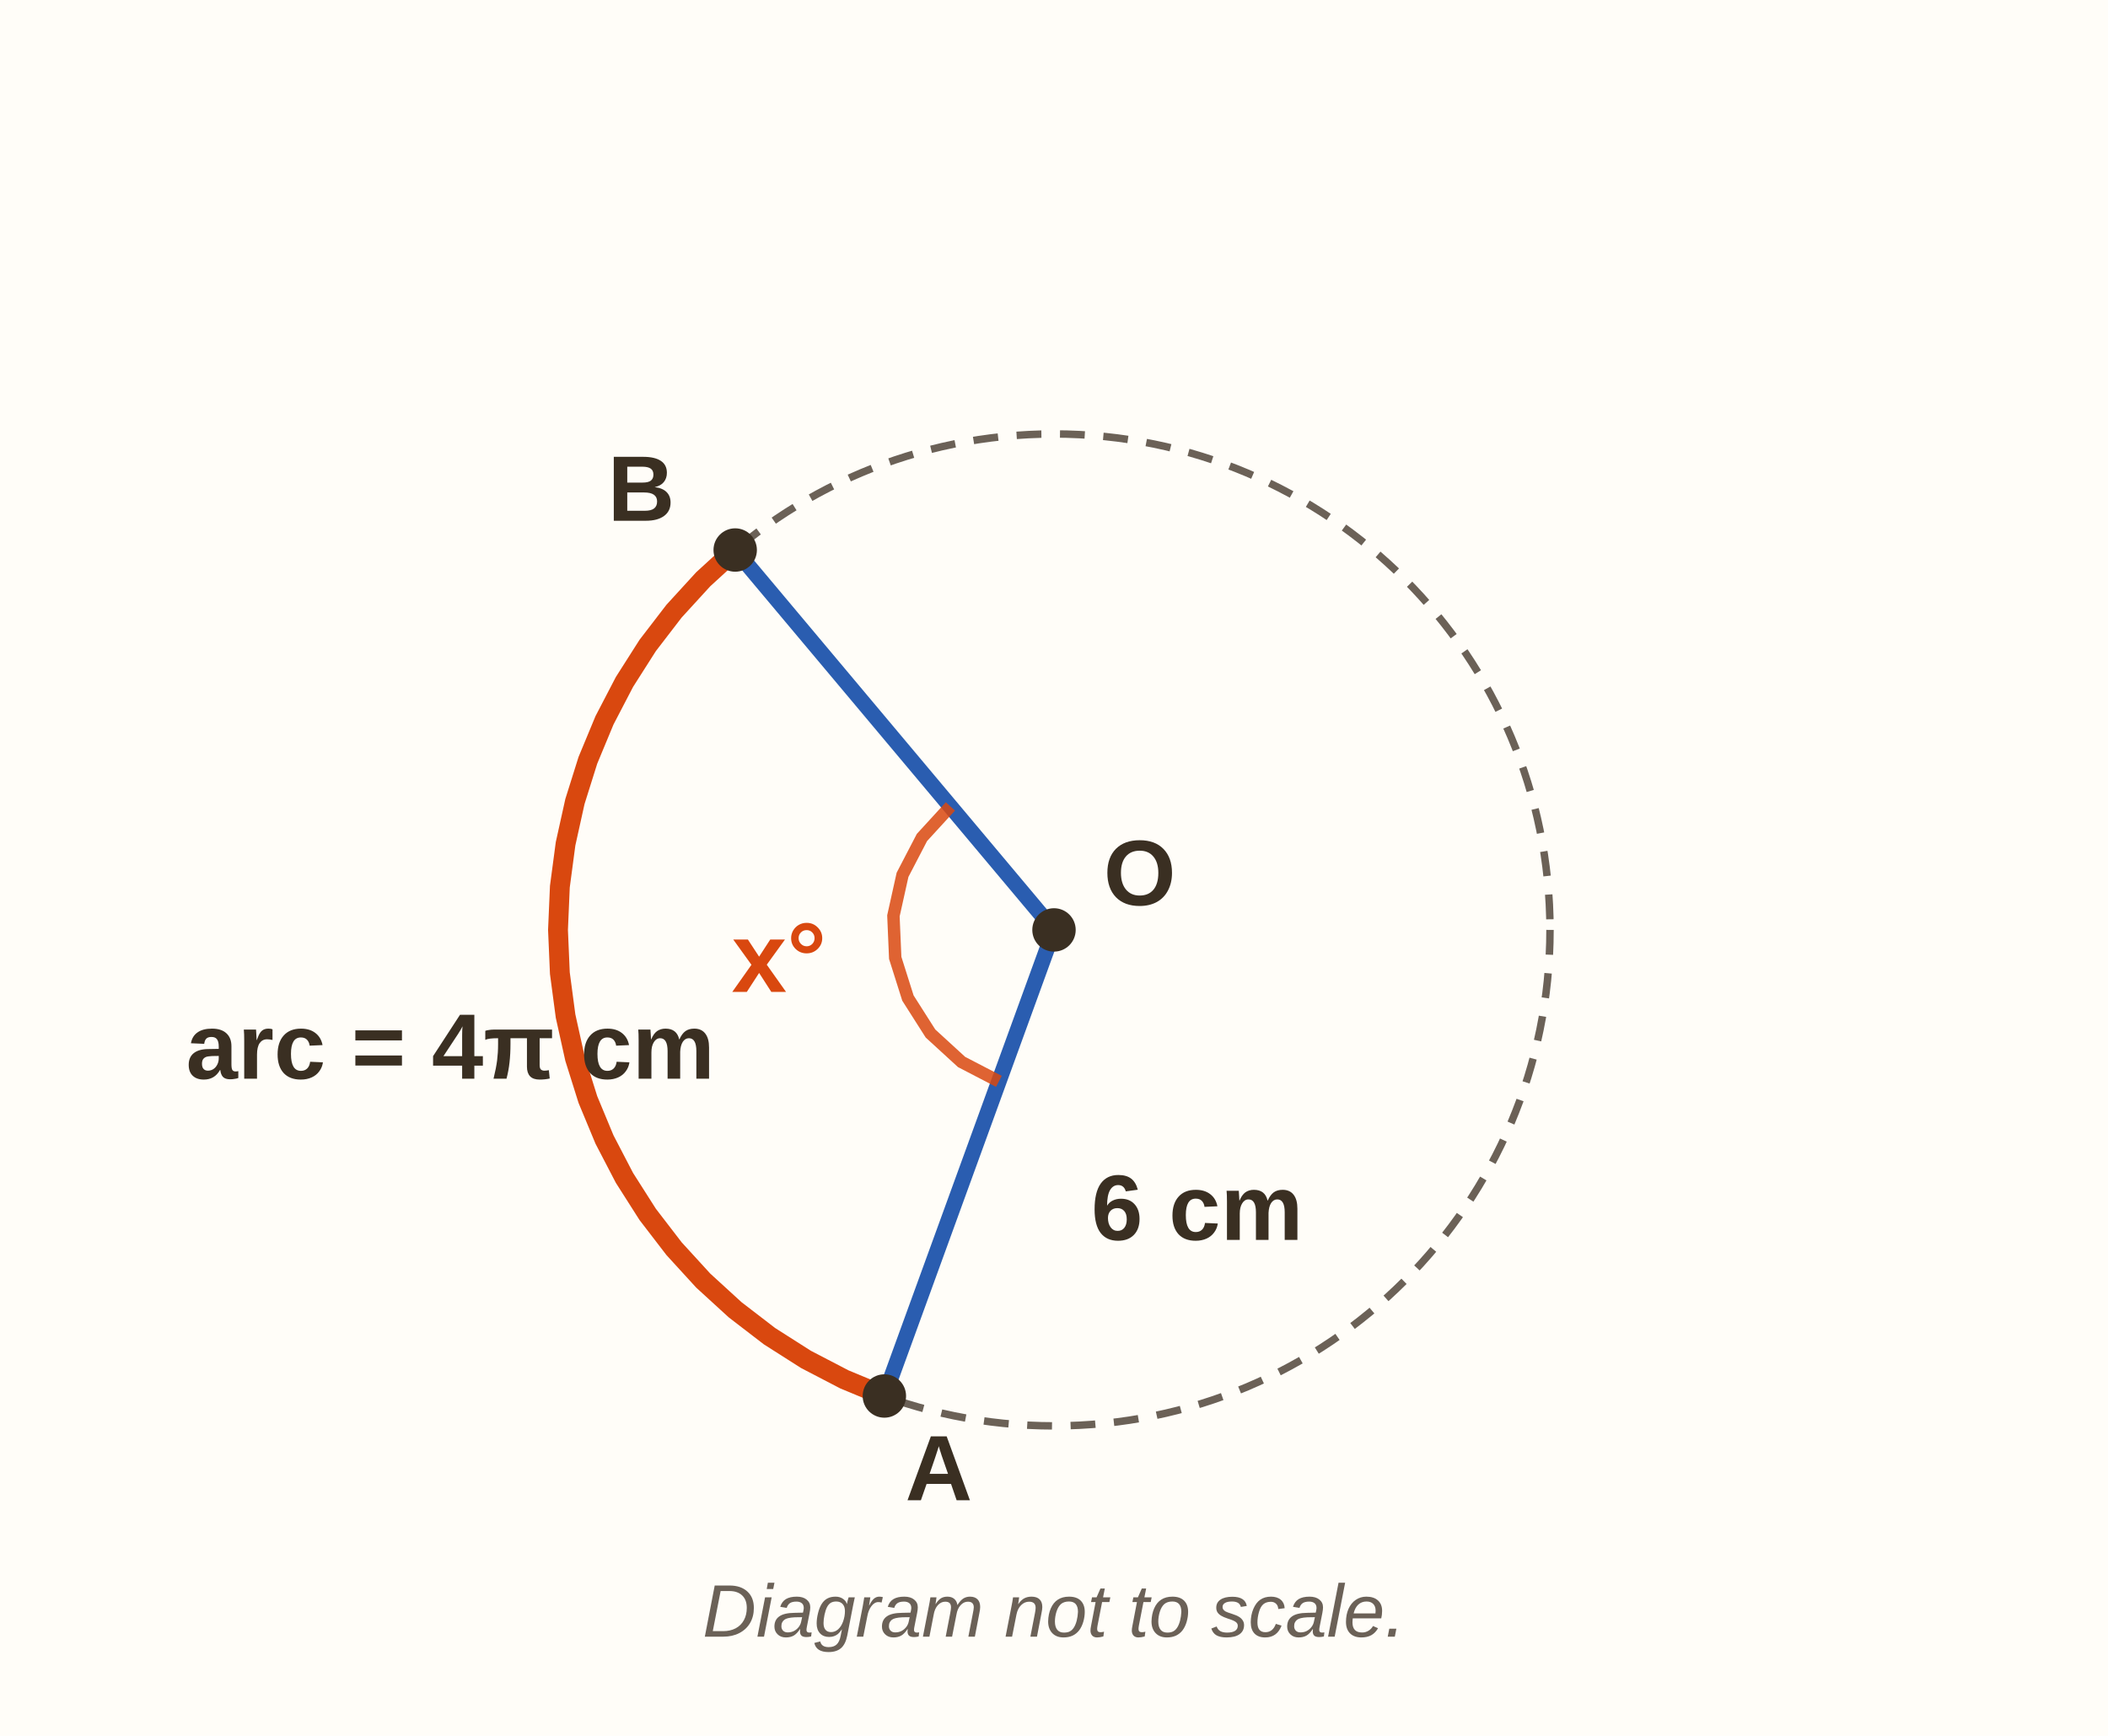
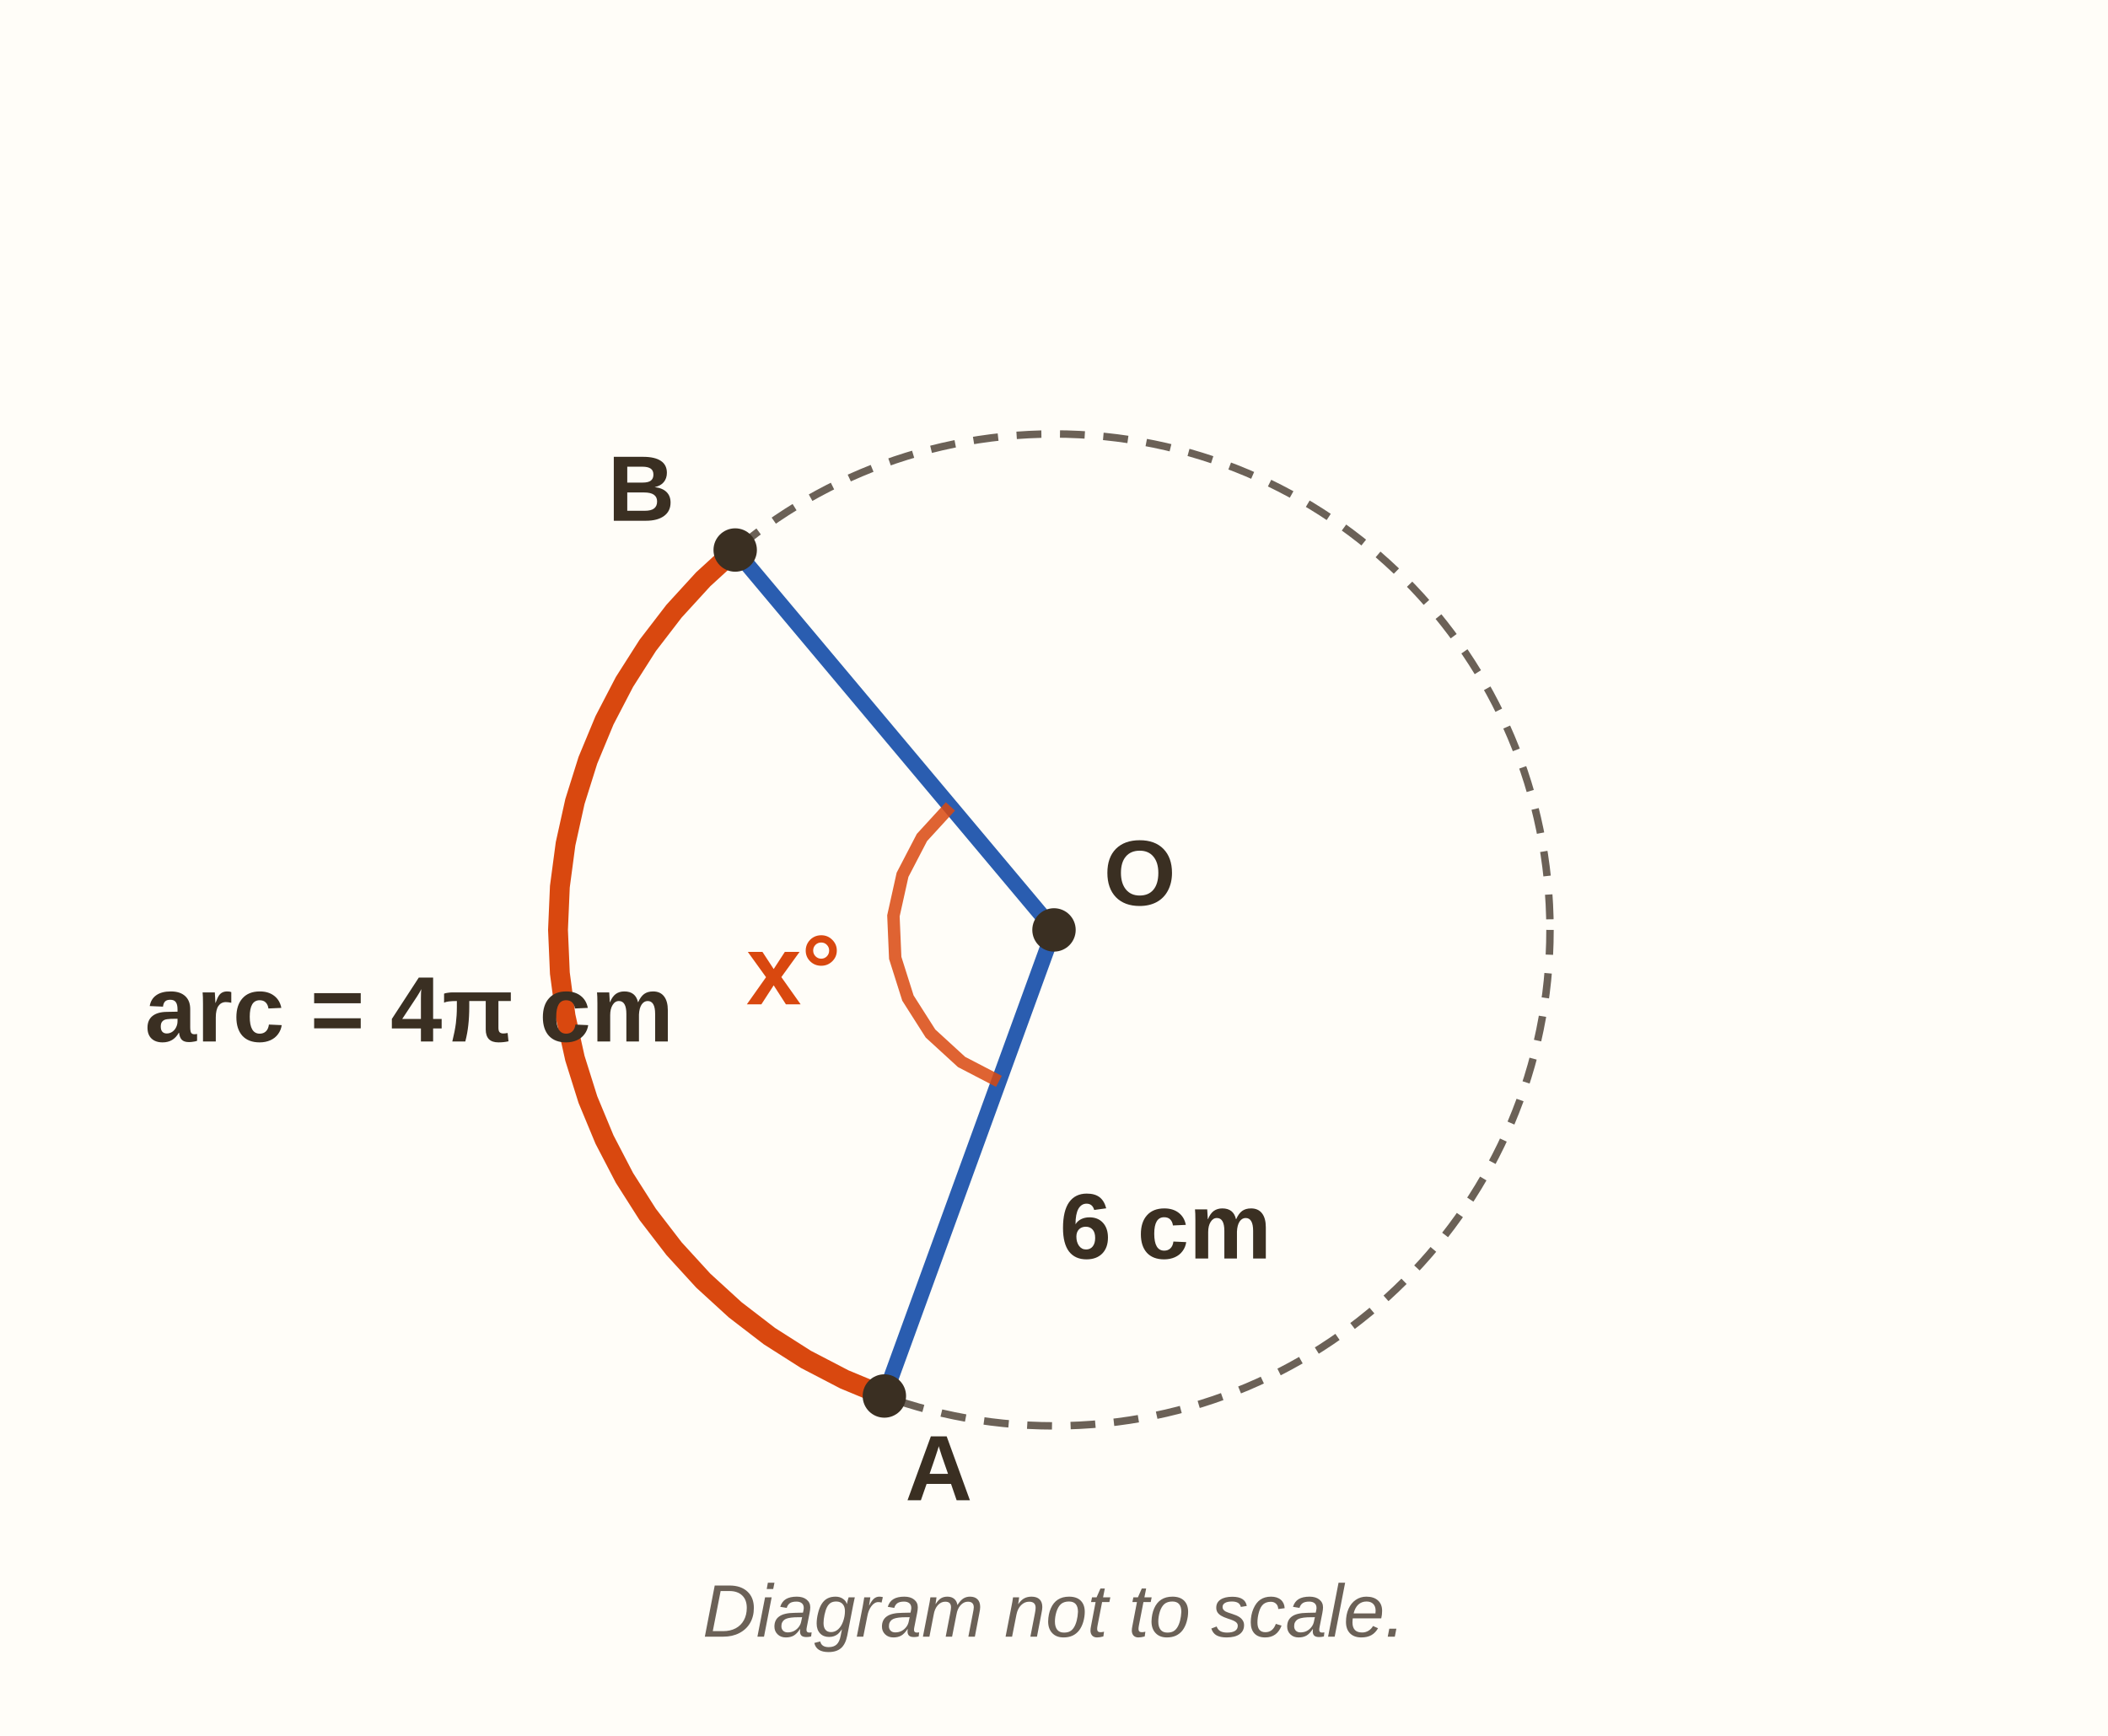
<svg xmlns="http://www.w3.org/2000/svg" viewBox="0 0 340 280" role="img" aria-labelledby="title desc">
  <rect width="340" height="280" fill="#fffdf8" />
  <circle cx="170" cy="150" r="80" fill="none" stroke="#6b6157" stroke-width="1.2" stroke-dasharray="4 3" />
  <line x1="170" y1="150" x2="142.64" y2="225.18" stroke="#2a5db0" stroke-width="2.5" />
  <line x1="170" y1="150" x2="118.58" y2="88.72" stroke="#2a5db0" stroke-width="2.5" />
  <path d="M142.64,225.18 L136.19,222.50 L130.00,219.28 L124.11,215.53 L118.58,211.28 L113.43,206.57 L108.72,201.42 L104.47,195.89 L100.72,190.00 L97.50,183.81 L94.82,177.36 L92.73,170.71 L91.22,163.89 L90.30,156.97 L90.00,150.00 L90.30,143.03 L91.22,136.11 L92.73,129.29 L94.82,122.64 L97.50,116.19 L100.72,110.00 L104.47,104.11 L108.72,98.58 L113.43,93.43 L118.58,88.72" fill="none" stroke="#d9480f" stroke-width="3.2" stroke-linecap="round" />
  <path d="M161.11,174.43 L155.09,171.30 L150.08,166.71 L146.44,160.99 L144.39,154.51 L144.10,147.73 L145.57,141.11 L148.70,135.09 L153.29,130.08" fill="none" stroke="#d9480f" stroke-width="2" opacity="0.85" />
-   <text x="118" y="160" fill="#d9480f" font-family="Arial, sans-serif" font-size="16" font-weight="700">x°</text>
+   <text x="128" y="162" text-anchor="middle" fill="#d9480f" font-family="Arial, sans-serif" font-size="16" font-weight="700">x°</text>
  <g fill="#3a2f22">
    <circle cx="170" cy="150" r="3.5" />
    <circle cx="142.64" cy="225.18" r="3.5" />
    <circle cx="118.58" cy="88.72" r="3.5" />
  </g>
  <text x="178" y="146" fill="#3a2f22" font-family="Arial, sans-serif" font-size="15" font-weight="700">O</text>
  <text x="146" y="242" fill="#3a2f22" font-family="Arial, sans-serif" font-size="15" font-weight="700">A</text>
  <text x="98" y="84" fill="#3a2f22" font-family="Arial, sans-serif" font-size="15" font-weight="700">B</text>
-   <text x="176" y="200" fill="#3a2f22" font-family="Arial, sans-serif" font-size="15" font-weight="700">6 cm</text>
-   <text x="30" y="174" fill="#3a2f22" font-family="Arial, sans-serif" font-size="15" font-weight="700">arc = 4π cm</text>
+   <text x="188" y="203" text-anchor="middle" fill="#3a2f22" font-family="Arial, sans-serif" font-size="15" font-weight="700">6 cm</text>
+   <text x="66" y="168" text-anchor="middle" fill="#3a2f22" font-family="Arial, sans-serif" font-size="15" font-weight="700">arc = 4π cm</text>
  <text x="170" y="264" text-anchor="middle" fill="#6b6157" font-family="Arial, sans-serif" font-size="12" font-style="italic">Diagram not to scale.</text>
</svg>
